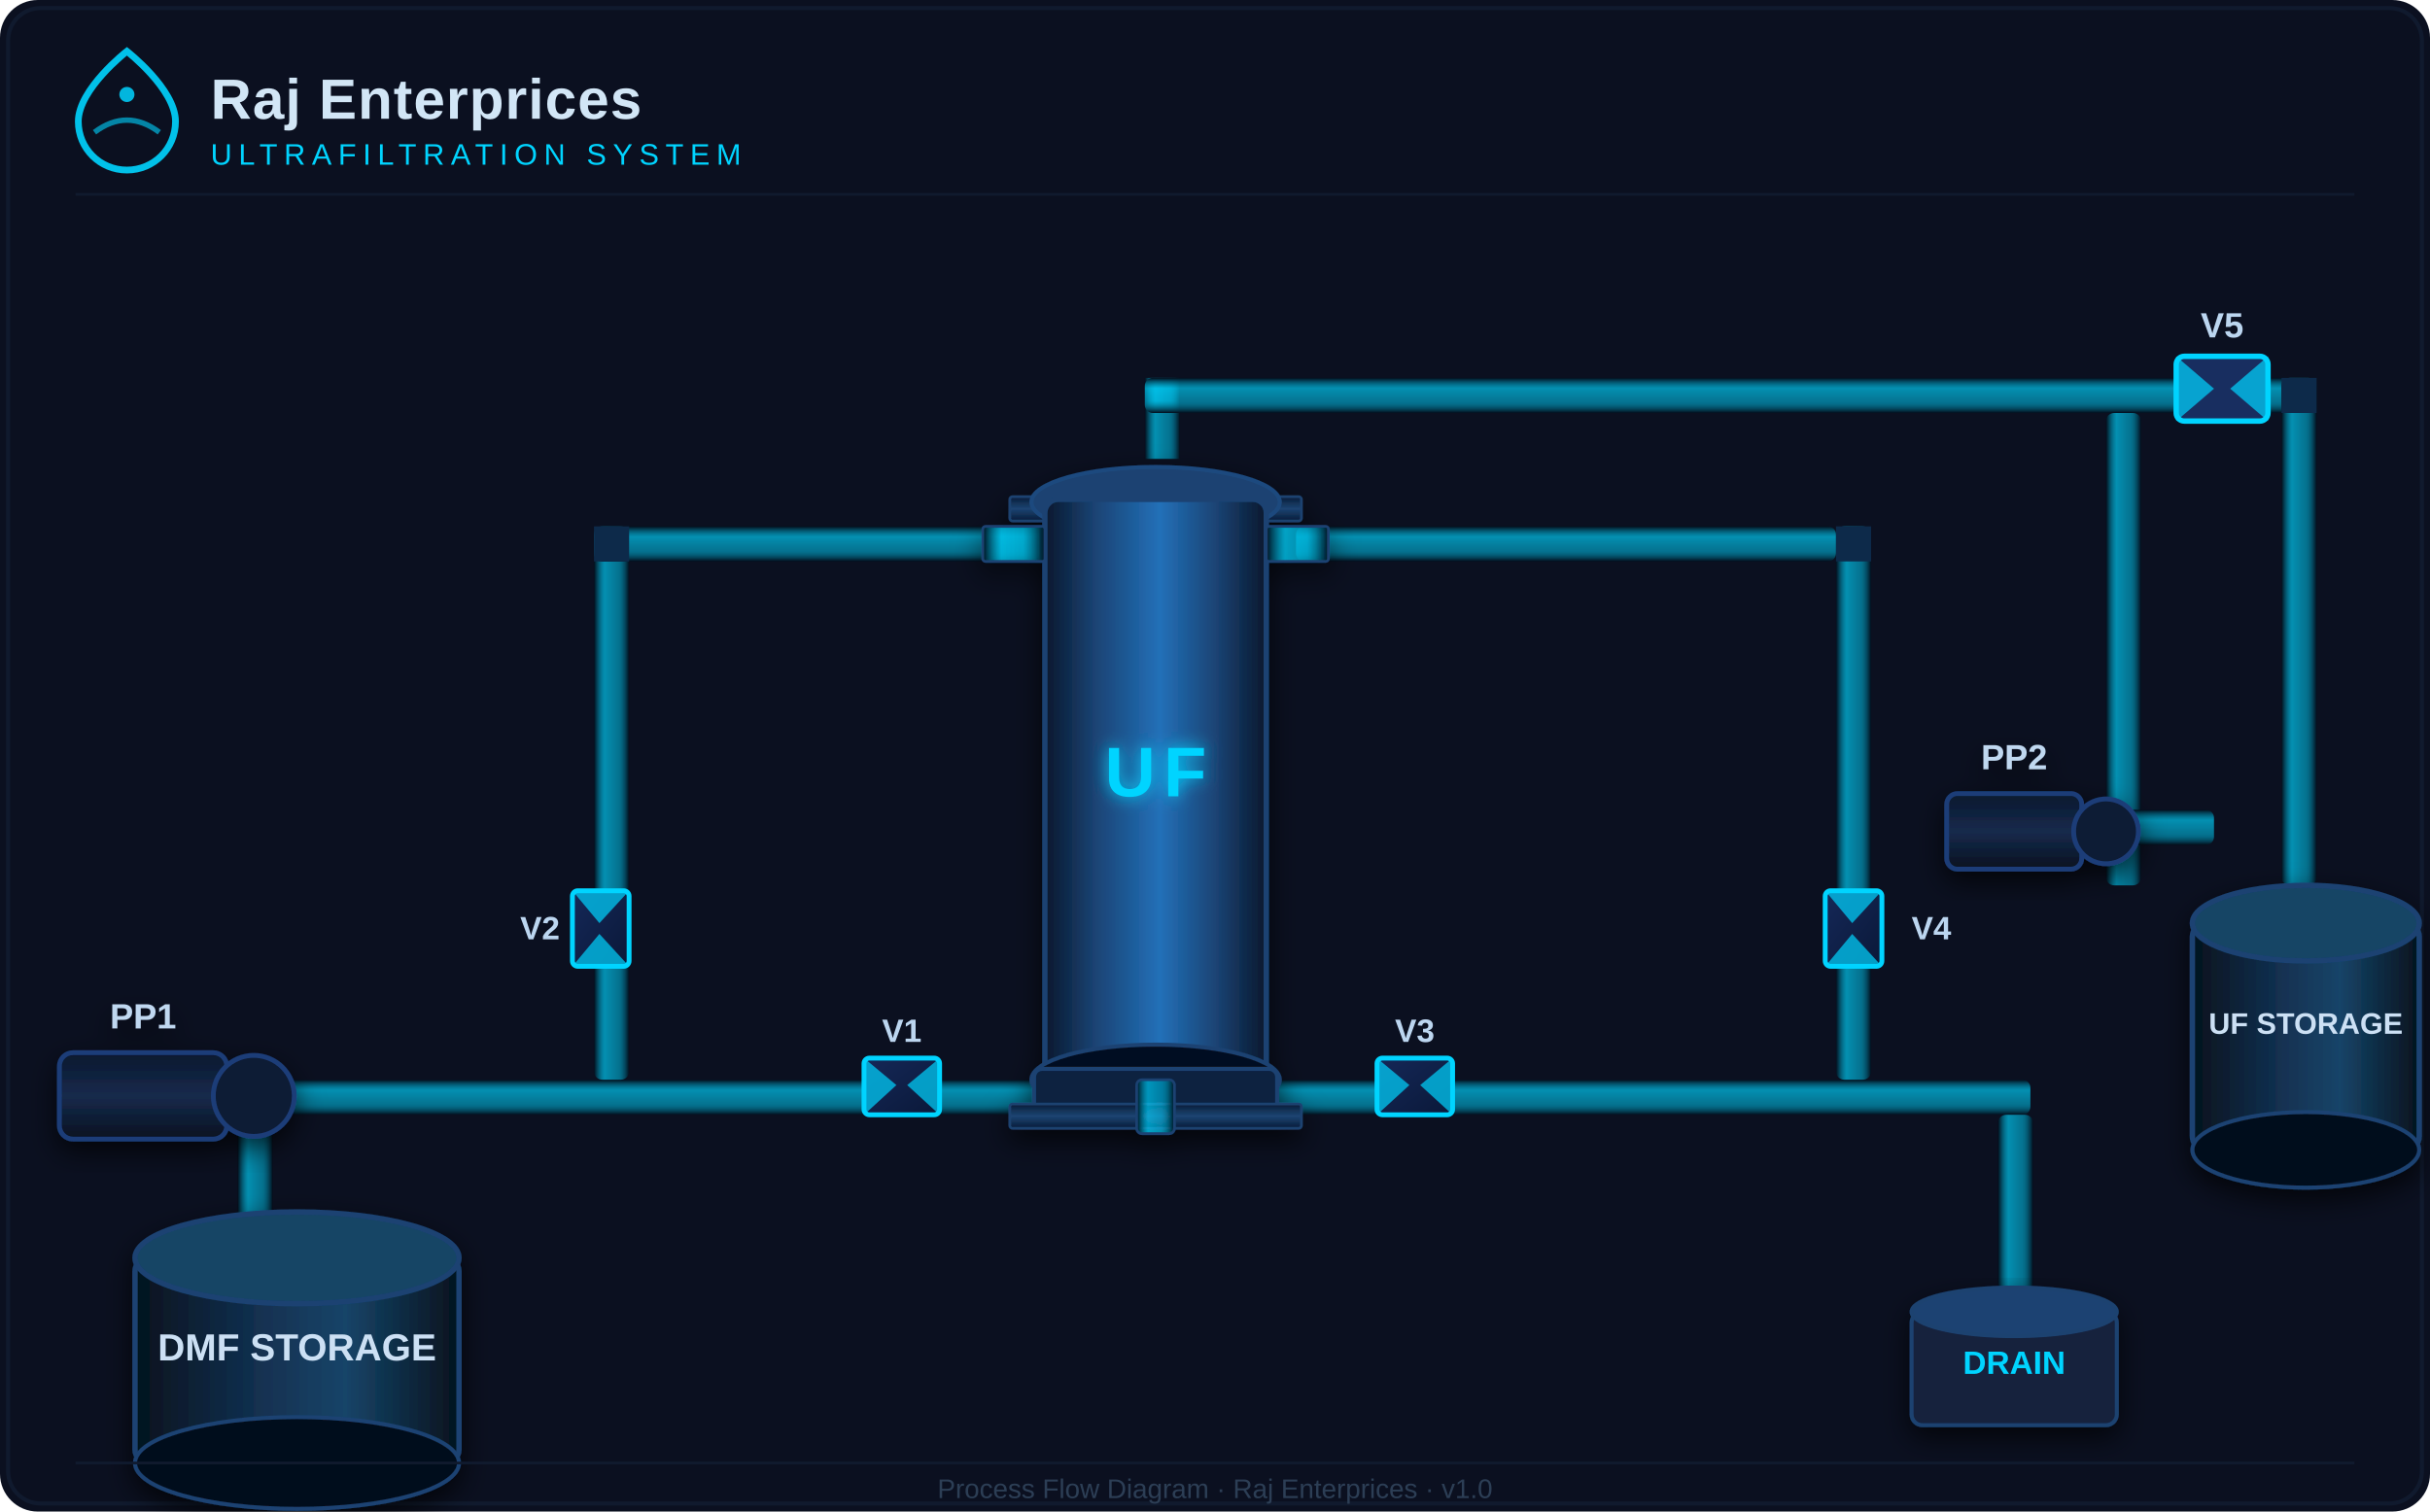
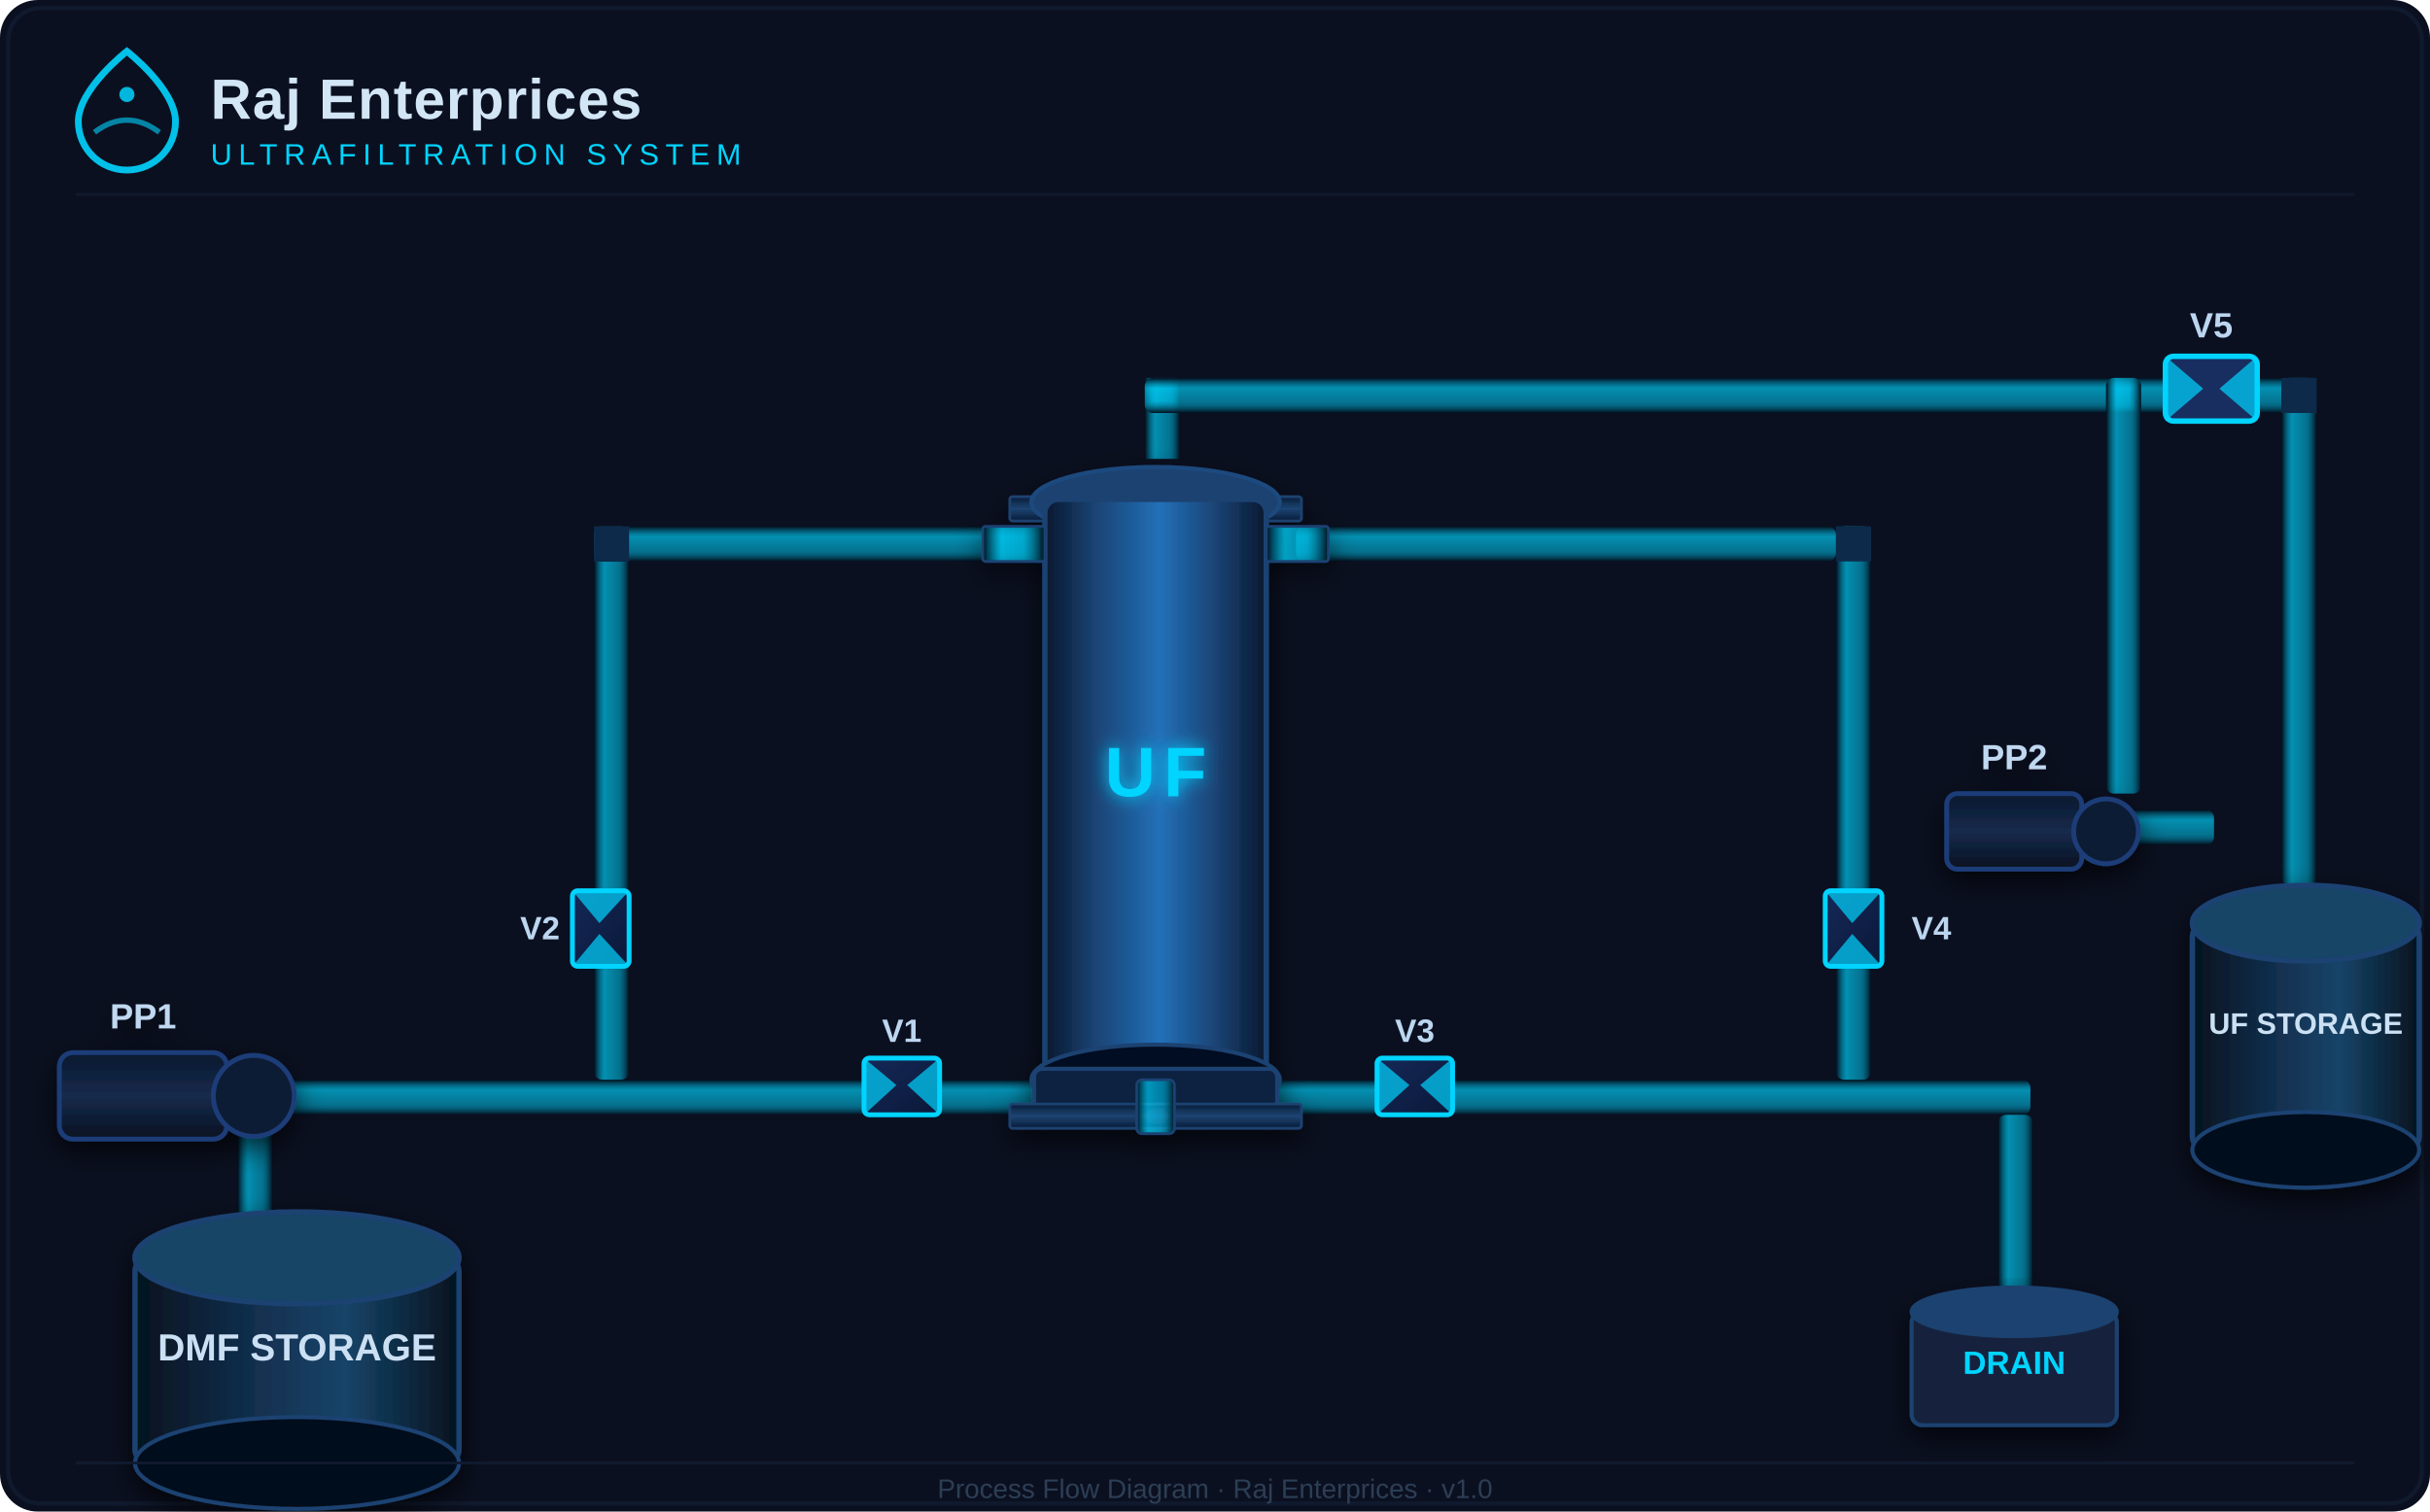
<svg xmlns="http://www.w3.org/2000/svg" width="900" height="560" viewBox="0 0 900 560" font-family="Segoe UI,Arial,sans-serif">
  <defs>
    <linearGradient id="pH" x1="0" y1="0" x2="0" y2="1">
      <stop offset="0%" stop-color="#030e1c" />
      <stop offset="30%" stop-color="#00d4ff" stop-opacity=".65" />
      <stop offset="65%" stop-color="#00d4ff" stop-opacity=".52" />
      <stop offset="100%" stop-color="#030e1c" />
    </linearGradient>
    <linearGradient id="pV" x1="0" y1="0" x2="1" y2="0">
      <stop offset="0%" stop-color="#030e1c" />
      <stop offset="30%" stop-color="#00d4ff" stop-opacity=".65" />
      <stop offset="65%" stop-color="#00d4ff" stop-opacity=".52" />
      <stop offset="100%" stop-color="#030e1c" />
    </linearGradient>
    <linearGradient id="uf" x1="0" y1="0" x2="1" y2="0">
      <stop offset="0%" stop-color="#07182e" />
      <stop offset="22%" stop-color="#1a4272" />
      <stop offset="52%" stop-color="#2270b8" />
      <stop offset="78%" stop-color="#1a4272" />
      <stop offset="100%" stop-color="#07182e" />
    </linearGradient>
    <linearGradient id="tk" x1="0" y1="0" x2="1" y2="0">
      <stop offset="0%" stop-color="#05131e" />
      <stop offset="38%" stop-color="#123050" />
      <stop offset="65%" stop-color="#164468" />
      <stop offset="100%" stop-color="#05131e" />
    </linearGradient>
    <linearGradient id="fl" x1="0" y1="0" x2="0" y2="1">
      <stop offset="0%" stop-color="#081c38" />
      <stop offset="50%" stop-color="#1c4472" />
      <stop offset="100%" stop-color="#081c38" />
    </linearGradient>
    <linearGradient id="pm" x1="0" y1="0" x2="0" y2="1">
      <stop offset="0%" stop-color="#0a182e" />
      <stop offset="50%" stop-color="#162a4c" />
      <stop offset="100%" stop-color="#071220" />
    </linearGradient>
    <linearGradient id="vl" x1="0" y1="0" x2="1" y2="1">
      <stop offset="0%" stop-color="#152858" />
      <stop offset="100%" stop-color="#0a1838" />
    </linearGradient>
    <filter id="gl" x="-50%" y="-50%" width="200%" height="200%">
      <feGaussianBlur stdDeviation="3" result="b" />
      <feMerge>
        <feMergeNode in="b" />
        <feMergeNode in="SourceGraphic" />
      </feMerge>
    </filter>
    <filter id="sh" x="-15%" y="-15%" width="130%" height="140%">
      <feDropShadow dx="0" dy="4" stdDeviation="5" flood-color="#000" flood-opacity=".7" />
    </filter>
  </defs>
  <rect width="900" height="560" fill="#0b1020" rx="14" />
  <rect x="3" y="3" width="894" height="554" fill="none" stroke="#101a2e" stroke-width="1.5" rx="12" />
  <g transform="translate(28,18)">
    <path d="M19,1C19,1 1,15 1,27C1,37 9,45 19,45C29,45 37,37 37,27C37,15 19,1 19,1Z" fill="none" stroke="#00d4ff" stroke-width="2.5" opacity=".9" />
    <path d="M7,31Q19,22 31,31" fill="none" stroke="#00d4ff" stroke-width="2" opacity=".6" />
    <circle cx="19" cy="17" r="2.8" fill="#00d4ff" opacity=".85" />
    <text x="50" y="26" font-size="21" font-weight="700" fill="#d2e6f6" letter-spacing=".4">Raj Enterprices</text>
    <text x="50" y="43" font-size="11" fill="#00d4ff" letter-spacing="2.4">ULTRAFILTRATION SYSTEM</text>
  </g>
  <line x1="28" y1="72" x2="872" y2="72" stroke="#101a2e" stroke-width="1" />
  <g id="pipes">
    <rect x="88" y="405" width="13" height="60" fill="url(#pV)" rx="3" />
    <rect x="88" y="465" width="20" height="13" fill="url(#pH)" />
    <rect x="105" y="400" width="317" height="13" fill="url(#pH)" rx="3" />
    <rect x="220" y="195" width="13" height="205" fill="url(#pV)" rx="3" />
    <rect x="220" y="195" width="165" height="13" fill="url(#pH)" rx="3" />
    <rect x="424" y="140" width="13" height="30" fill="url(#pV)" />
    <rect x="424" y="140" width="426" height="13" fill="url(#pH)" rx="3" />
-     <rect x="780" y="153" width="13" height="175" fill="url(#pV)" rx="3" />
+     <rect x="780" y="140" width="13" height="154" fill="url(#pV)" rx="3" />
    <rect x="845" y="140" width="13" height="188" fill="url(#pV)" rx="3" />
    <rect x="422" y="400" width="330" height="13" fill="url(#pH)" rx="3" />
    <rect x="740" y="413" width="13" height="65" fill="url(#pV)" rx="3" />
    <rect x="780" y="300" width="40" height="13" fill="url(#pH)" rx="3" />
    <rect x="680" y="195" width="13" height="205" fill="url(#pV)" rx="3" />
    <rect x="480" y="195" width="200" height="13" fill="url(#pH)" rx="3" />
    <rect x="220" y="195" width="13" height="13" fill="#0d2a4a" />
    <rect x="845" y="140" width="13" height="13" fill="#0d2a4a" />
    <rect x="680" y="195" width="13" height="13" fill="#0d2a4a" />
  </g>
  <g transform="translate(382,170)" filter="url(#sh)">
    <rect x="-8" y="14" width="108" height="9" fill="url(#fl)" stroke="#1c4270" stroke-width="1" rx="1" />
    <ellipse cx="46" cy="16" rx="46" ry="13" fill="#1a4272" stroke="#1e4a7e" stroke-width="1.5" />
    <rect x="5" y="15" width="82" height="215" fill="url(#uf)" stroke="#1a4272" stroke-width="2" rx="5" />
    <rect x="-18" y="25" width="23" height="13" fill="url(#pV)" stroke="#1a4272" stroke-width="1" rx="1" />
    <rect x="87" y="25" width="23" height="13" fill="url(#pV)" stroke="#1a4272" stroke-width="1" rx="1" />
    <ellipse cx="46" cy="230" rx="46" ry="13" fill="#060f20" stroke="#1a4272" stroke-width="1.5" />
    <rect x="1" y="226" width="90" height="16" rx="3" fill="#0b2040" stroke="#1a4272" stroke-width="1.5" />
    <rect x="-8" y="239" width="108" height="9" fill="url(#fl)" stroke="#1c4270" stroke-width="1" rx="1" />
    <rect x="39" y="230" width="14" height="20" fill="url(#pV)" stroke="#1a4272" stroke-width="1" rx="2" />
    <text x="46" y="125" text-anchor="middle" font-size="26" font-weight="700" fill="#00d4ff" letter-spacing="3" filter="url(#gl)">UF</text>
  </g>
  <g transform="translate(50,450)" filter="url(#sh)">
    <rect x="0" y="16" width="120" height="76" fill="url(#tk)" stroke="#1a4272" stroke-width="2" rx="5" />
    <ellipse cx="60" cy="16" rx="60" ry="17" fill="#164465" stroke="#1a4272" stroke-width="2" />
    <ellipse cx="60" cy="92" rx="60" ry="17" fill="#050e1c" stroke="#1a4272" stroke-width="1.5" />
    <text x="60" y="54" text-anchor="middle" font-size="14" font-weight="700" fill="#cce0f4">DMF STORAGE</text>
  </g>
  <g transform="translate(812,328)" filter="url(#sh)">
    <rect x="0" y="14" width="84" height="84" fill="url(#tk)" stroke="#1a4272" stroke-width="2" rx="5" />
    <ellipse cx="42" cy="14" rx="42" ry="14" fill="#164465" stroke="#1a4272" stroke-width="2" />
    <ellipse cx="42" cy="98" rx="42" ry="14" fill="#050e1c" stroke="#1a4272" stroke-width="1.5" />
    <text x="42" y="55" text-anchor="middle" font-size="11" font-weight="700" fill="#cce0f4">UF STORAGE</text>
  </g>
  <g transform="translate(708,478)" filter="url(#sh)">
    <rect x="0" y="8" width="76" height="42" fill="#16213e" stroke="#1c4270" stroke-width="1.5" rx="4" />
    <ellipse cx="38" cy="8" rx="38" ry="9" fill="#1a4272" stroke="#1c4270" stroke-width="1.5" />
    <text x="38" y="31" text-anchor="middle" font-size="12" font-weight="700" fill="#00d4ff">DRAIN</text>
  </g>
  <g transform="translate(22,386)" filter="url(#sh)">
    <rect x="0" y="4" width="62" height="32" fill="url(#pm)" stroke="#1c3c78" stroke-width="1.8" rx="5" />
    <circle cx="72" cy="20" r="15" fill="#0e1c34" stroke="#1c3c78" stroke-width="1.8" />
    <text x="31" y="-5" text-anchor="middle" font-size="13" font-weight="700" fill="#c0d8f0">PP1</text>
  </g>
  <g transform="translate(721,290)" filter="url(#sh)">
    <rect x="0" y="4" width="50" height="28" fill="url(#pm)" stroke="#1c3c78" stroke-width="1.8" rx="4" />
    <circle cx="59" cy="18" r="12" fill="#0e1c34" stroke="#1c3c78" stroke-width="1.8" />
    <text x="25" y="-5" text-anchor="middle" font-size="13" font-weight="700" fill="#c0d8f0">PP2</text>
  </g>
  <g transform="translate(320,396)">
    <rect x="0" y="-4" width="28" height="21" fill="url(#vl)" stroke="#00d4ff" stroke-width="1.8" rx="2" />
    <polygon points="0,-4 0,17 12,6" fill="#00d4ff" opacity=".7" />
    <polygon points="28,-4 28,17 16,6" fill="#00d4ff" opacity=".7" />
    <text x="14" y="-10" text-anchor="middle" font-size="12" font-weight="700" fill="#bcd6f0">V1</text>
  </g>
  <g transform="translate(216,330)">
    <rect x="-4" y="0" width="21" height="28" fill="url(#vl)" stroke="#00d4ff" stroke-width="1.8" rx="2" />
    <polygon points="-4,0 17,0 6,12" fill="#00d4ff" opacity=".7" />
    <polygon points="-4,28 17,28 6,16" fill="#00d4ff" opacity=".7" />
    <text x="-16" y="18" text-anchor="middle" font-size="12" font-weight="700" fill="#bcd6f0">V2</text>
  </g>
  <g transform="translate(510,396)">
    <rect x="0" y="-4" width="28" height="21" fill="url(#vl)" stroke="#00d4ff" stroke-width="1.8" rx="2" />
    <polygon points="0,-4 0,17 12,6" fill="#00d4ff" opacity=".7" />
    <polygon points="28,-4 28,17 16,6" fill="#00d4ff" opacity=".7" />
    <text x="14" y="-10" text-anchor="middle" font-size="12" font-weight="700" fill="#bcd6f0">V3</text>
  </g>
  <g transform="translate(676,330)">
    <rect x="0" y="0" width="21" height="28" fill="url(#vl)" stroke="#00d4ff" stroke-width="1.8" rx="2" />
    <polygon points="0,0 21,0 10,12" fill="#00d4ff" opacity=".7" />
    <polygon points="0,28 21,28 10,16" fill="#00d4ff" opacity=".7" />
    <text x="32" y="18" text-anchor="start" font-size="12" font-weight="700" fill="#bcd6f0">V4</text>
  </g>
-   <g transform="translate(806,132)">
+   <g transform="translate(802,132)">
    <rect x="0" y="0" width="34" height="24" fill="#182e60" stroke="#00d4ff" stroke-width="2" rx="3" />
    <polygon points="0,0 0,24 14,12" fill="#00d4ff" opacity=".7" />
    <polygon points="34,0 34,24 20,12" fill="#00d4ff" opacity=".7" />
    <text x="17" y="-7" text-anchor="middle" font-size="13" font-weight="700" fill="#bcd6f0">V5</text>
  </g>
  <line x1="28" y1="542" x2="872" y2="542" stroke="#101a2e" stroke-width="1" />
  <text x="450" y="555" text-anchor="middle" font-size="10" fill="#2c3e55">Process Flow Diagram · Raj Enterprices · v1.0</text>
</svg>
